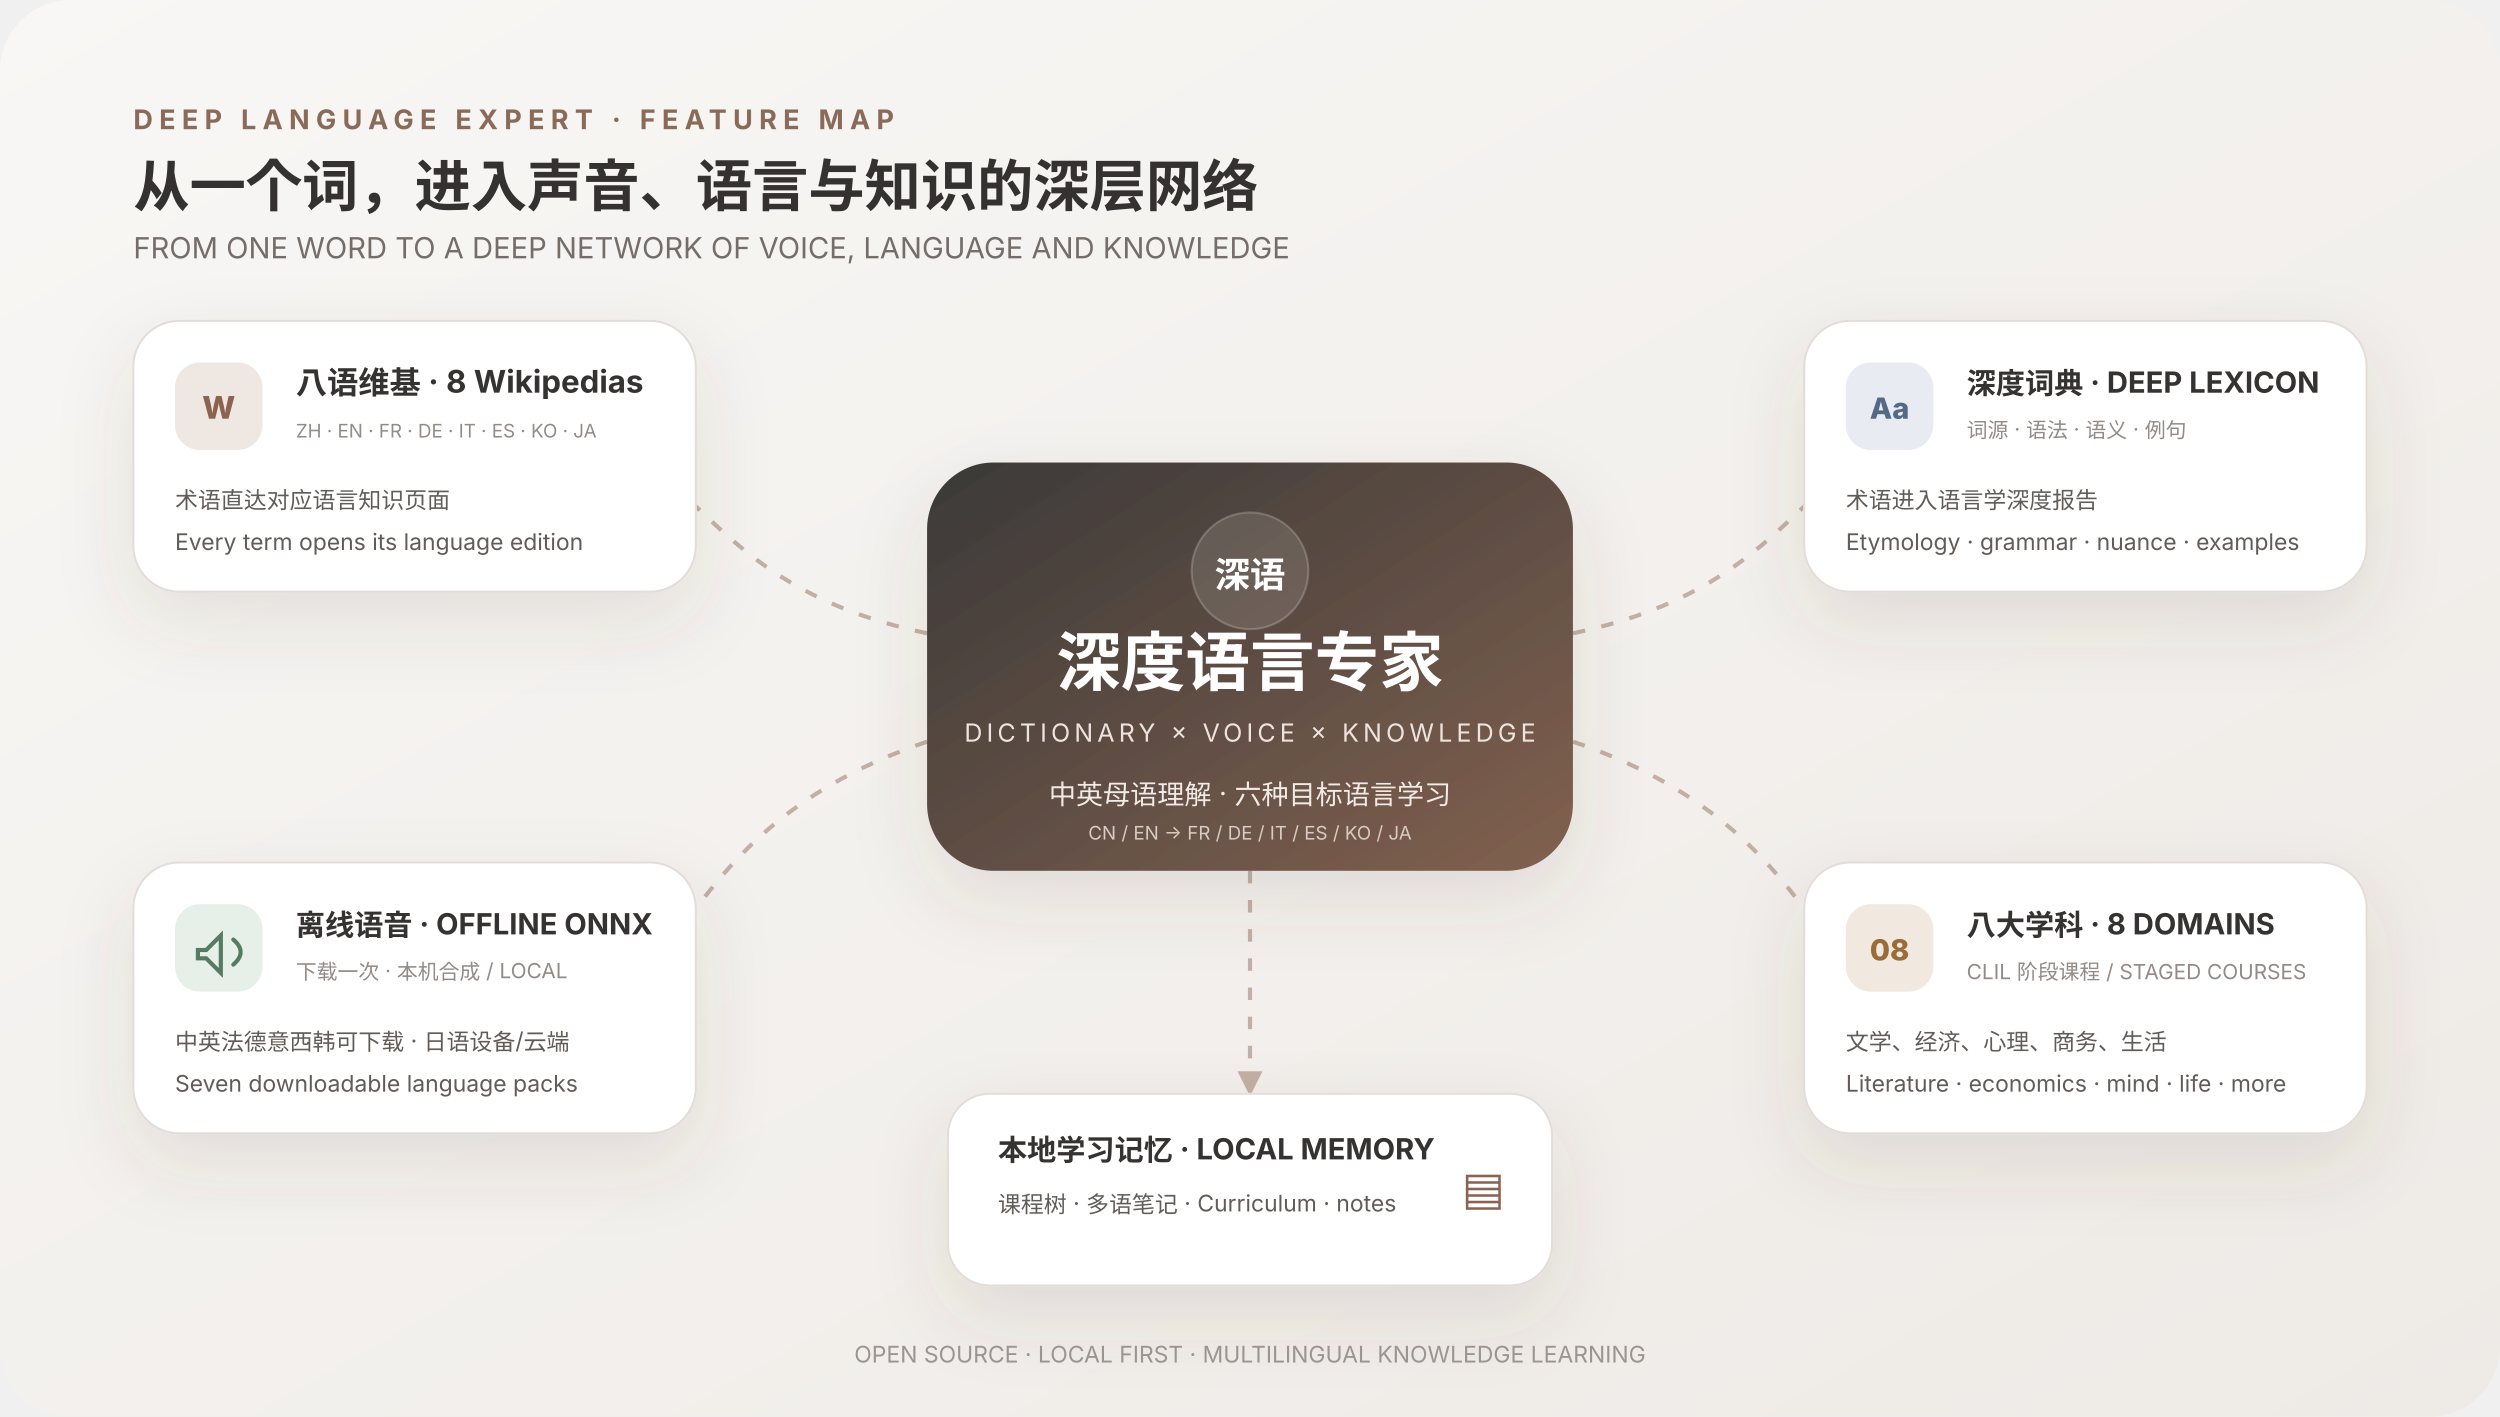
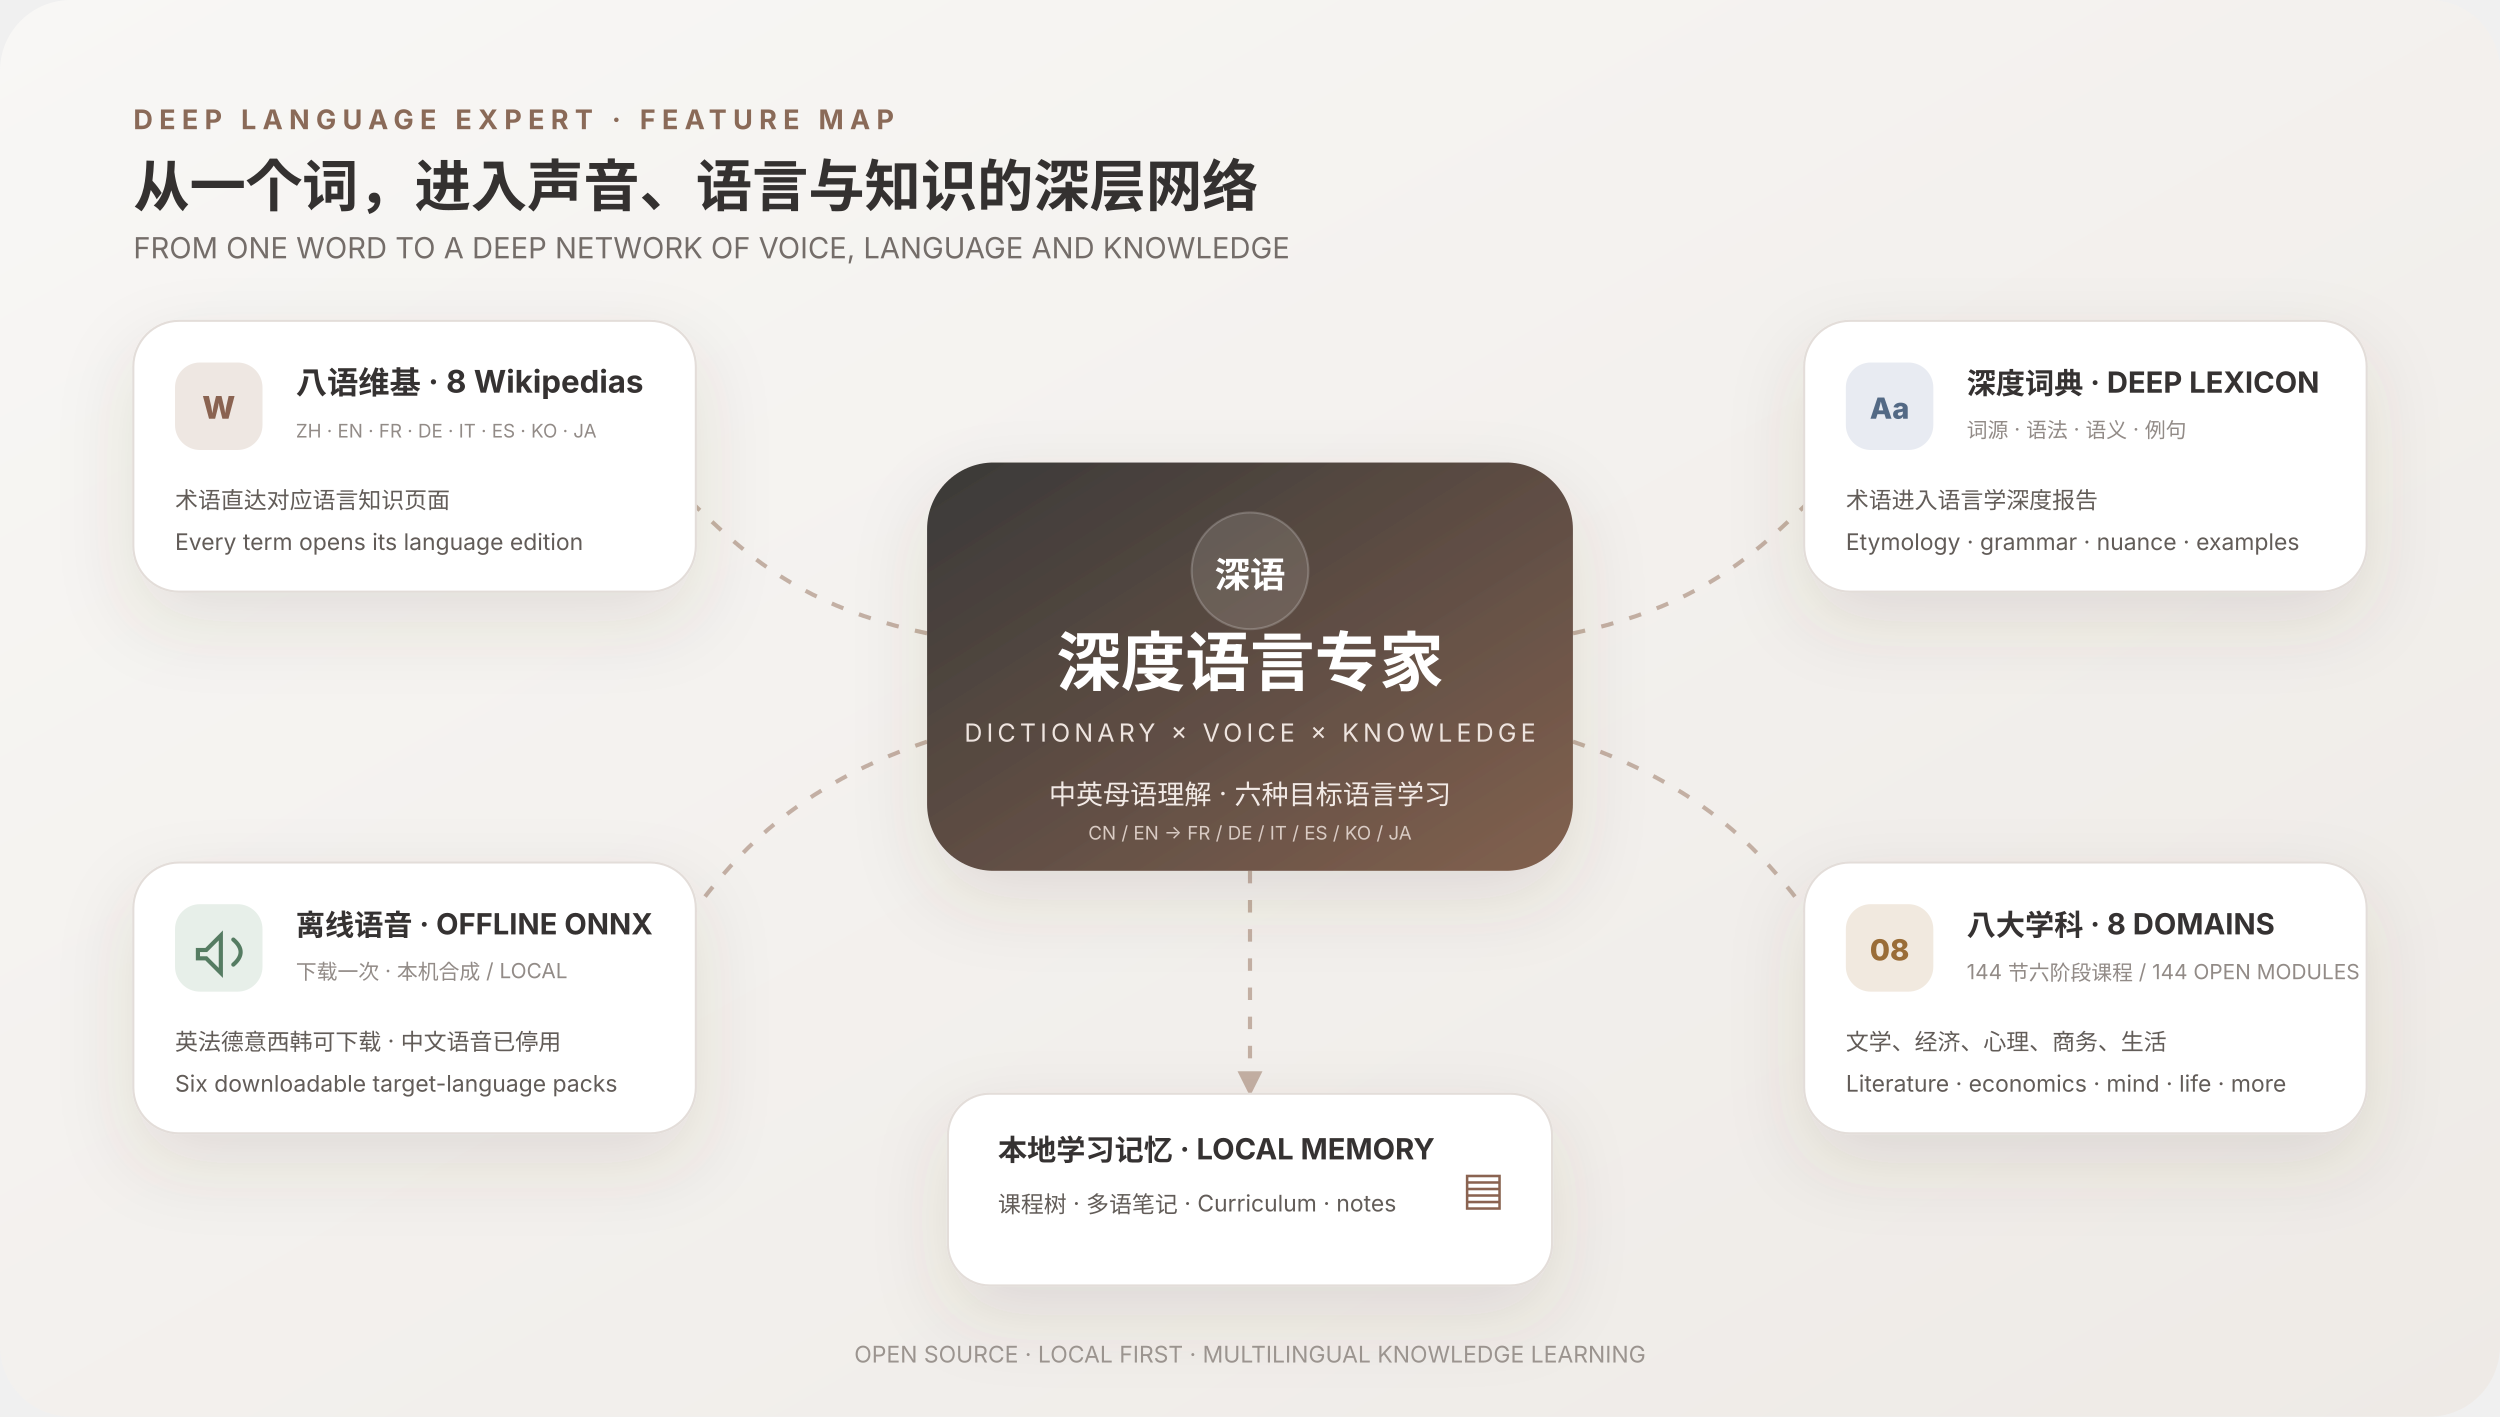
<svg xmlns="http://www.w3.org/2000/svg" width="1200" height="680" viewBox="0 0 1200 680" role="img" aria-labelledby="title desc">
  <defs>
    <linearGradient id="bg" x1="0" y1="0" x2="1" y2="1">
      <stop offset="0" stop-color="#f8f7f5" />
      <stop offset="1" stop-color="#eeeae6" />
    </linearGradient>
    <linearGradient id="core" x1="0" y1="0" x2="1" y2="1">
      <stop offset="0" stop-color="#3a3938" />
      <stop offset="1" stop-color="#82614f" />
    </linearGradient>
    <filter id="shadow" x="-30%" y="-30%" width="160%" height="160%">
      <feDropShadow dx="0" dy="14" stdDeviation="18" flood-color="#544941" flood-opacity=".12" />
    </filter>
    <marker id="arrow" viewBox="0 0 10 10" refX="9" refY="5" markerWidth="6" markerHeight="6" orient="auto-start-reverse">
      <path d="M 0 0 L 10 5 L 0 10 z" fill="#b39a8b" />
    </marker>
  </defs>
  <rect width="1200" height="680" rx="34" fill="url(#bg)" />
  <text x="64" y="62" fill="#8a6a58" font-family="-apple-system,BlinkMacSystemFont,'Segoe UI',sans-serif" font-size="13" font-weight="700" letter-spacing="3">DEEP LANGUAGE EXPERT · FEATURE MAP</text>
  <text x="64" y="99" fill="#343130" font-family="'Songti SC','STSong',serif" font-size="27" font-weight="600">从一个词，进入声音、语言与知识的深层网络</text>
  <text x="64" y="124" fill="#746d69" font-family="-apple-system,BlinkMacSystemFont,'Segoe UI',sans-serif" font-size="14">FROM ONE WORD TO A DEEP NETWORK OF VOICE, LANGUAGE AND KNOWLEDGE</text>
  <g fill="none" stroke="#b39a8b" stroke-width="2" stroke-dasharray="6 8" marker-end="url(#arrow)" opacity=".75">
    <path d="M445 304 C355 285 340 238 302 218" />
    <path d="M445 356 C345 390 332 452 300 477" />
    <path d="M755 304 C845 285 860 238 898 218" />
    <path d="M755 356 C855 390 868 452 900 477" />
    <path d="M600 418 C600 477 600 495 600 525" />
  </g>
  <g filter="url(#shadow)">
    <rect x="445" y="222" width="310" height="196" rx="32" fill="url(#core)" />
    <circle cx="600" cy="274" r="28" fill="#fff" fill-opacity=".12" stroke="#fff" stroke-opacity=".2" />
    <text x="600" y="282" text-anchor="middle" fill="#fff" font-family="'Songti SC','STSong',serif" font-size="17" font-weight="700">深语</text>
    <text x="600" y="329" text-anchor="middle" fill="#fff" font-family="'Songti SC','STSong',serif" font-size="31" font-weight="600">深度语言专家</text>
    <text x="600" y="356" text-anchor="middle" fill="#eee4df" font-family="-apple-system,BlinkMacSystemFont,'Segoe UI',sans-serif" font-size="12" letter-spacing="2">DICTIONARY × VOICE × KNOWLEDGE</text>
    <text x="600" y="386" text-anchor="middle" fill="#f2eae6" font-family="-apple-system,BlinkMacSystemFont,'Segoe UI',sans-serif" font-size="13">中英母语理解 · 六种目标语言学习</text>
    <text x="600" y="403" text-anchor="middle" fill="#d9cbc4" font-family="-apple-system,BlinkMacSystemFont,'Segoe UI',sans-serif" font-size="9">CN / EN → FR / DE / IT / ES / KO / JA</text>
  </g>
  <g font-family="-apple-system,BlinkMacSystemFont,'Segoe UI',sans-serif" filter="url(#shadow)">
    <g transform="translate(64 154)">
      <rect width="270" height="130" rx="22" fill="#fff" stroke="#e3ddd9" />
      <rect x="20" y="20" width="42" height="42" rx="12" fill="#eee7e2" />
      <text x="41" y="47" text-anchor="middle" fill="#8a6451" font-size="15" font-weight="800">W</text>
      <text x="78" y="35" fill="#363231" font-size="15" font-weight="700">八语维基 · 8 Wikipedias</text>
      <text x="78" y="56" fill="#928b87" font-size="9">ZH · EN · FR · DE · IT · ES · KO · JA</text>
      <text x="20" y="90" fill="#625c58" font-size="11">术语直达对应语言知识页面</text>
      <text x="20" y="110" fill="#625c58" font-size="11">Every term opens its language edition</text>
    </g>
    <g transform="translate(64 414)">
      <rect width="270" height="130" rx="22" fill="#fff" stroke="#e3ddd9" />
      <rect x="20" y="20" width="42" height="42" rx="12" fill="#e7efe9" />
      <path d="M31 42h4l7-7v18l-7-7h-4z M48 37q7 6 0 12" fill="none" stroke="#557b62" stroke-width="2" stroke-linecap="round" />
      <text x="78" y="35" fill="#363231" font-size="14" font-weight="700">离线语音 · OFFLINE ONNX</text>
      <text x="78" y="56" fill="#928b87" font-size="10">下载一次 · 本机合成 / LOCAL</text>
-       <text x="20" y="90" fill="#625c58" font-size="11">中英法德意西韩可下载 · 日语设备/云端</text>
-       <text x="20" y="110" fill="#625c58" font-size="11">Seven downloadable language packs</text>
+       <text x="20" y="90" fill="#625c58" font-size="11">英法德意西韩可下载 · 中文语音已停用</text>
+       <text x="20" y="110" fill="#625c58" font-size="11">Six downloadable target-language packs</text>
    </g>
    <g transform="translate(866 154)">
      <rect width="270" height="130" rx="22" fill="#fff" stroke="#e3ddd9" />
      <rect x="20" y="20" width="42" height="42" rx="12" fill="#e8ebf2" />
      <text x="41" y="47" text-anchor="middle" fill="#536985" font-size="14" font-weight="800">Aa</text>
      <text x="78" y="35" fill="#363231" font-size="14" font-weight="700">深度词典 · DEEP LEXICON</text>
      <text x="78" y="56" fill="#928b87" font-size="10">词源 · 语法 · 语义 · 例句</text>
      <text x="20" y="90" fill="#625c58" font-size="11">术语进入语言学深度报告</text>
      <text x="20" y="110" fill="#625c58" font-size="11">Etymology · grammar · nuance · examples</text>
    </g>
    <g transform="translate(866 414)">
      <rect width="270" height="130" rx="22" fill="#fff" stroke="#e3ddd9" />
      <rect x="20" y="20" width="42" height="42" rx="12" fill="#f1e9df" />
      <text x="41" y="47" text-anchor="middle" fill="#9a6d38" font-size="14" font-weight="800">08</text>
      <text x="78" y="35" fill="#363231" font-size="14" font-weight="700">八大学科 · 8 DOMAINS</text>
-       <text x="78" y="56" fill="#928b87" font-size="10">CLIL 阶段课程 / STAGED COURSES</text>
+       <text x="78" y="56" fill="#928b87" font-size="10">144 节六阶段课程 / 144 OPEN MODULES</text>
      <text x="20" y="90" fill="#625c58" font-size="11">文学、经济、心理、商务、生活</text>
      <text x="20" y="110" fill="#625c58" font-size="11">Literature · economics · mind · life · more</text>
    </g>
    <g transform="translate(455 525)">
      <rect width="290" height="92" rx="20" fill="#fff" stroke="#e3ddd9" />
      <text x="24" y="32" fill="#363231" font-size="14" font-weight="700">本地学习记忆 · LOCAL MEMORY</text>
      <text x="24" y="57" fill="#625c58" font-size="11">课程树 · 多语笔记 · Curriculum · notes</text>
      <text x="257" y="53" text-anchor="middle" fill="#8a6451" font-size="22">▤</text>
    </g>
  </g>
  <text x="600" y="654" text-anchor="middle" fill="#9b948f" font-family="-apple-system,BlinkMacSystemFont,'Segoe UI',sans-serif" font-size="11">OPEN SOURCE · LOCAL FIRST · MULTILINGUAL KNOWLEDGE LEARNING</text>
</svg>
